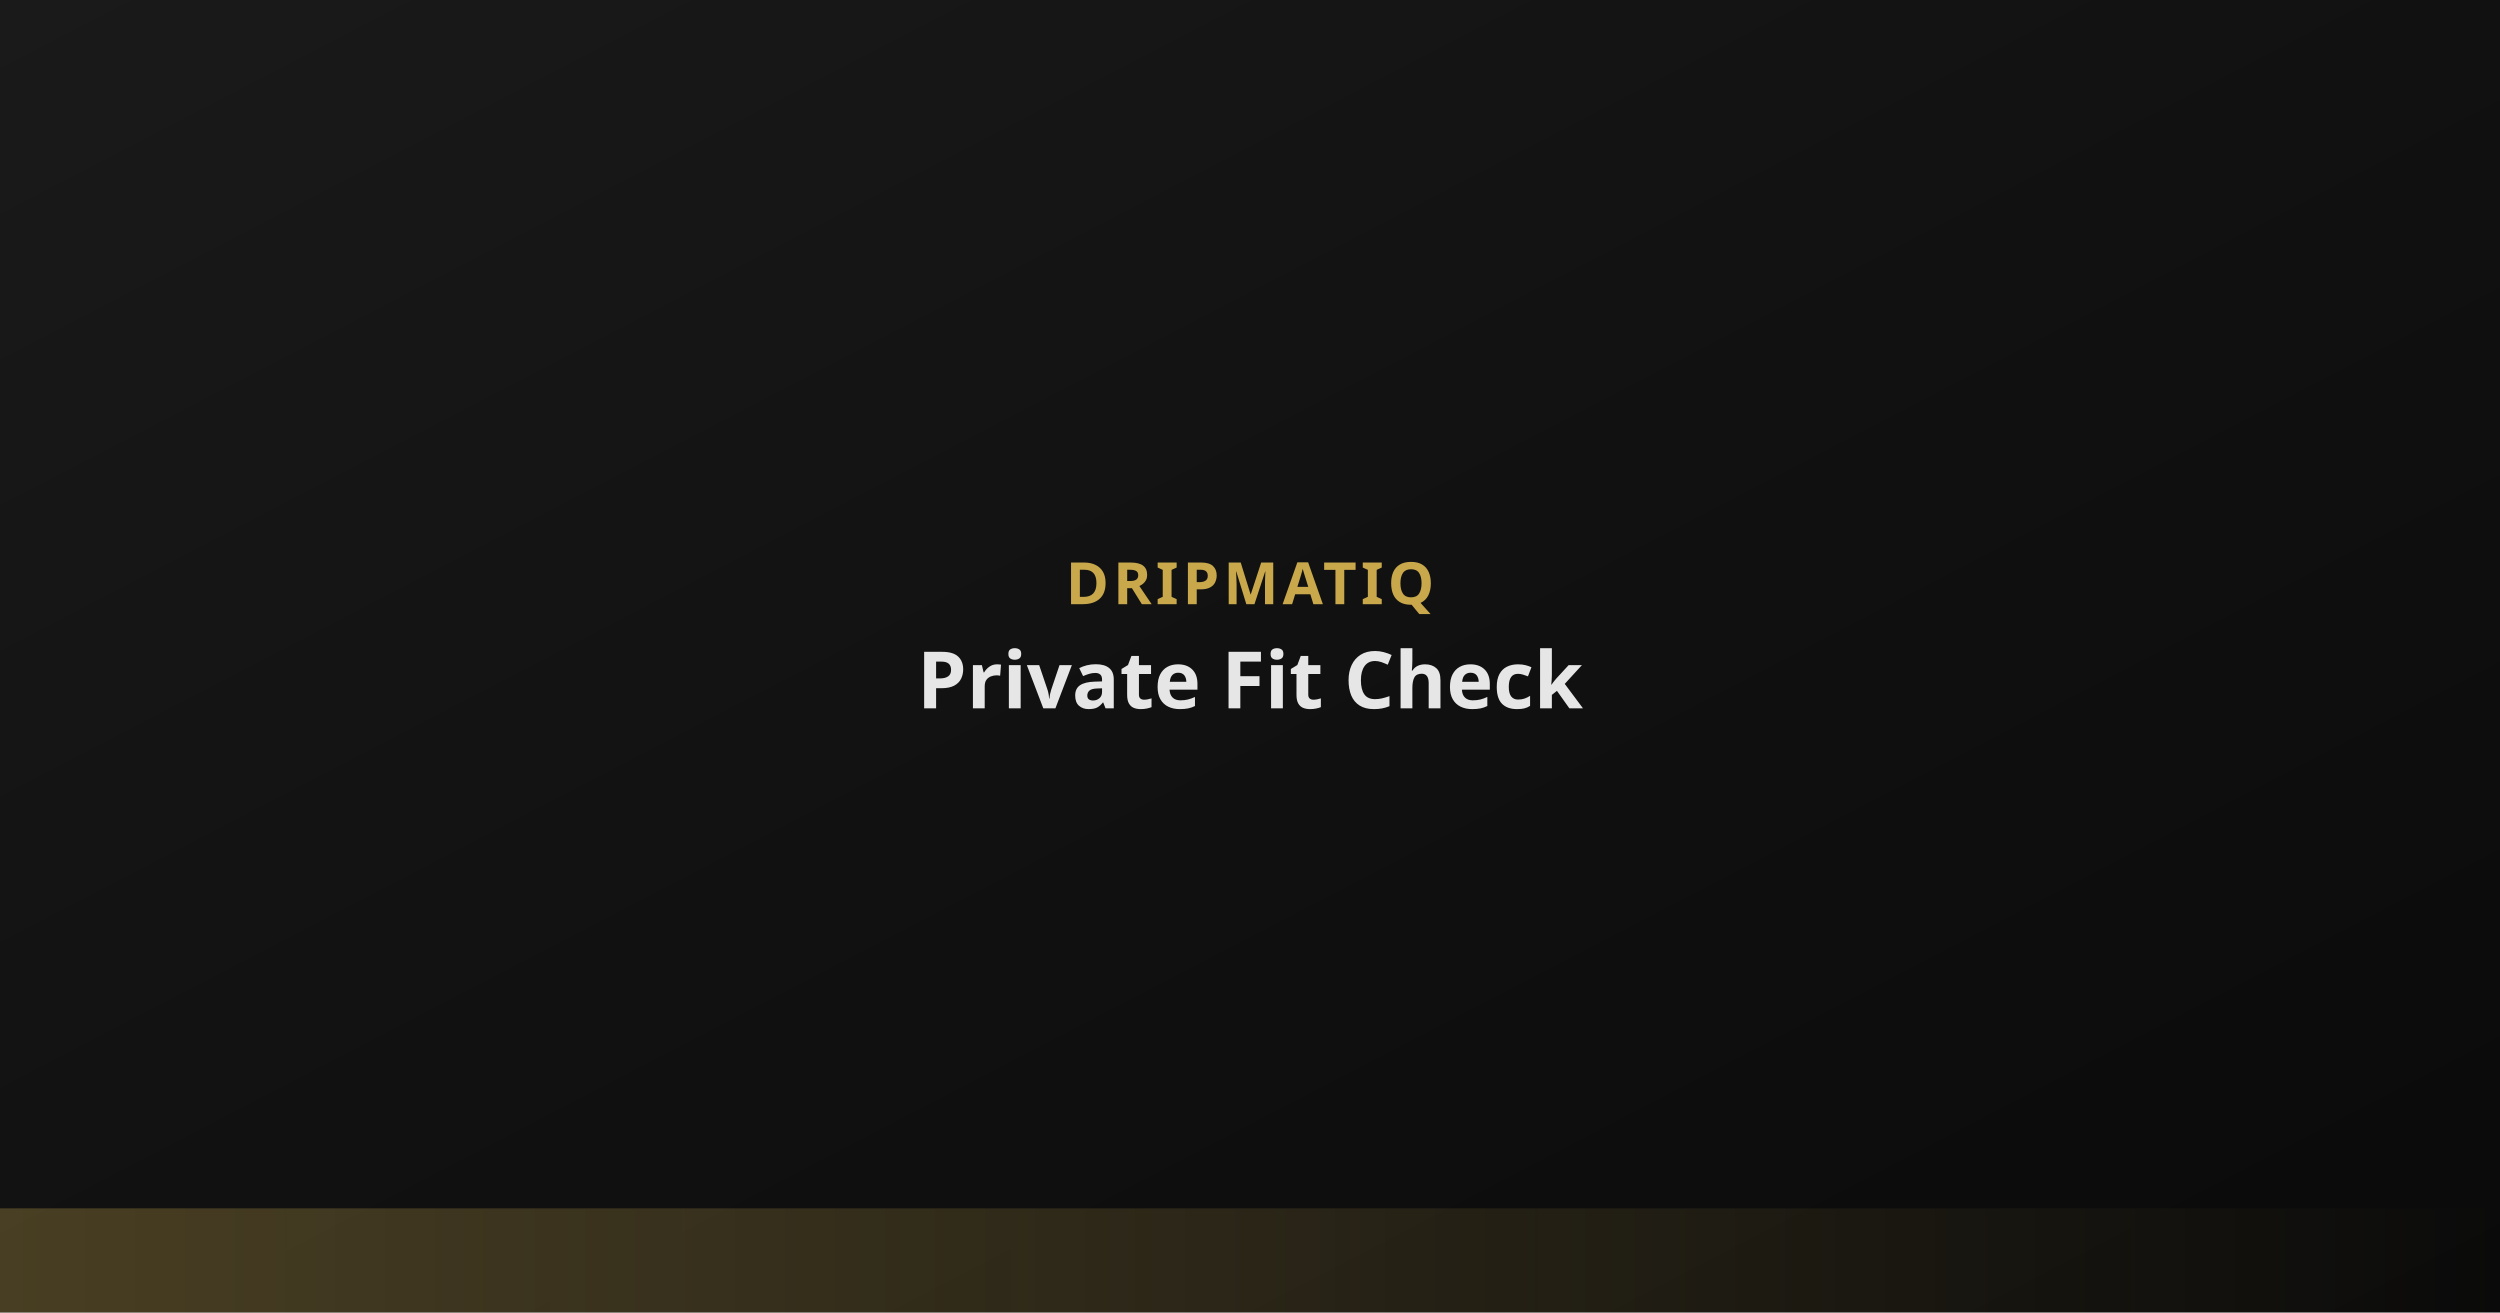
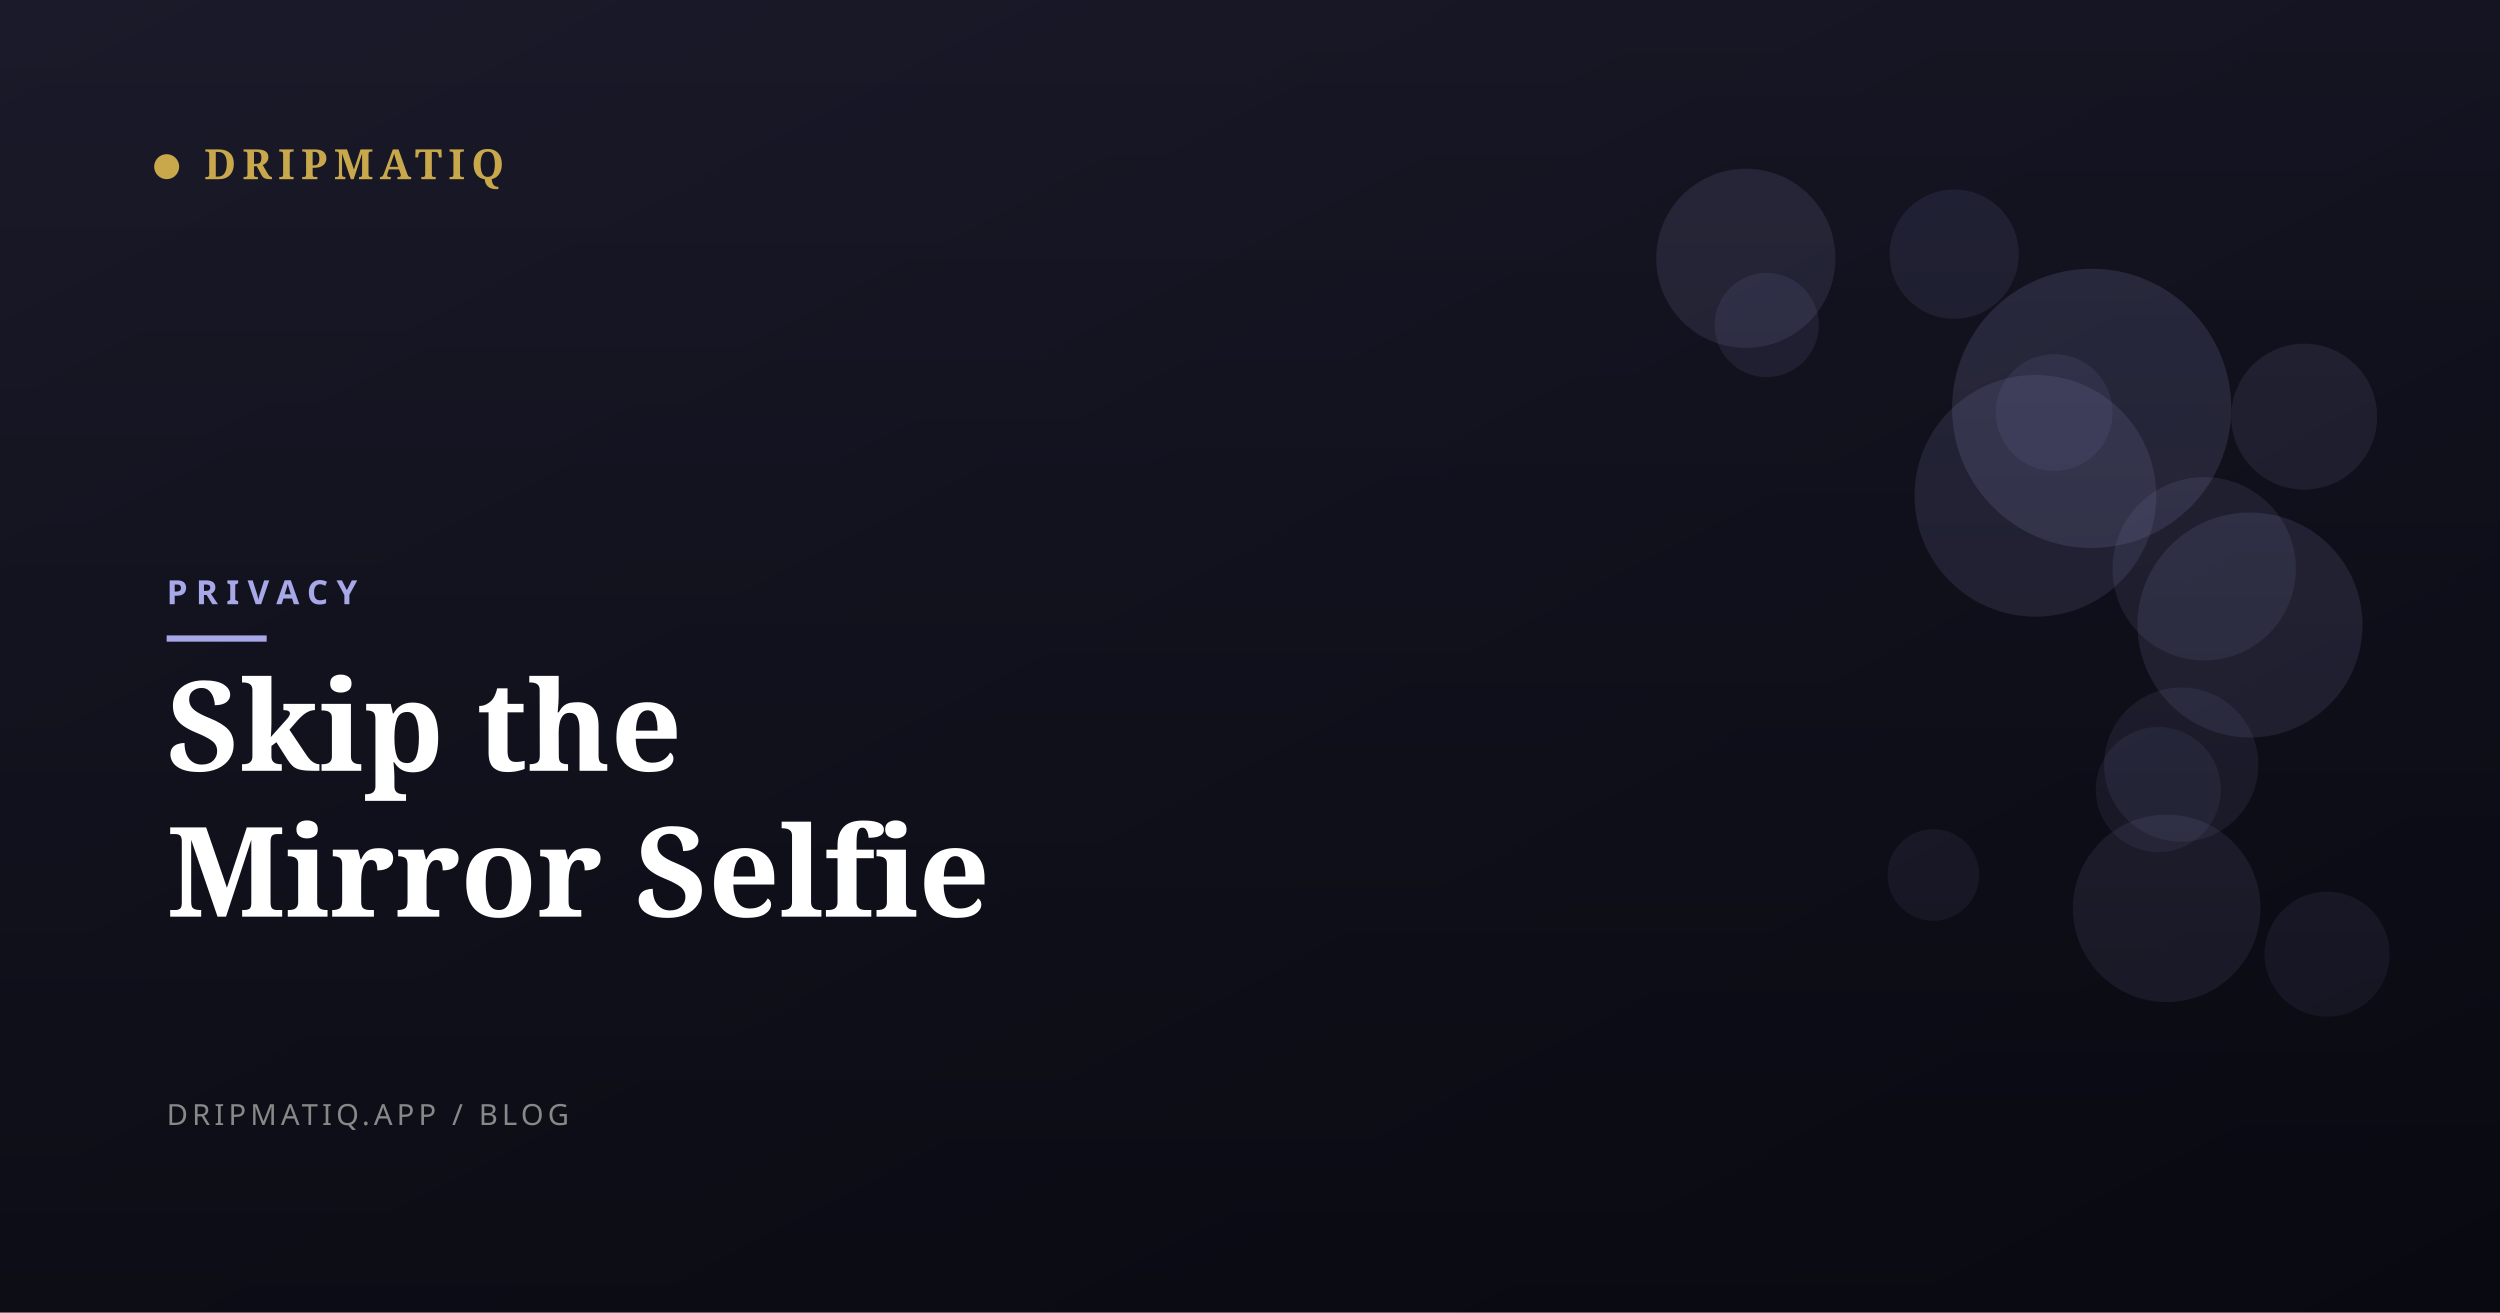
- <svg xmlns="http://www.w3.org/2000/svg" width="1200" height="630" viewBox="0 0 1200 630">
+ <svg xmlns="http://www.w3.org/2000/svg" width="1200" height="630" viewBox="0 0 1200 630" role="img" aria-label="PRIVACY: Skip the Mirror Selfie">
  <defs>
-     <linearGradient id="g" x1="0%" y1="0%" x2="100%" y2="100%">
-       <stop offset="0%" stop-color="#1a1a1a" />
-       <stop offset="50%" stop-color="#111111" />
-       <stop offset="100%" stop-color="#0a0a0a" />
+     <linearGradient id="bg" x1="0%" y1="0%" x2="100%" y2="100%">
+       <stop offset="0%" stop-color="#1a1a2a" />
+       <stop offset="100%" stop-color="#0e0e1a" />
    </linearGradient>
-     <linearGradient id="a" x1="0%" y1="0%" x2="100%" y2="0%">
-       <stop offset="0%" stop-color="#c9a84c" stop-opacity="0.3" />
-       <stop offset="100%" stop-color="#c9a84c" stop-opacity="0" />
+     <linearGradient id="vg" x1="0%" y1="100%" x2="0%" y2="0%">
+       <stop offset="0%" stop-color="#000" stop-opacity="0.35" />
+       <stop offset="100%" stop-color="#000" stop-opacity="0" />
    </linearGradient>
  </defs>
-   <rect width="1200" height="630" fill="url(#g)" />
-   <rect x="0" y="580" width="1200" height="50" fill="url(#a)" />
-   <text x="600" y="290" text-anchor="middle" fill="#c9a84c" font-family="system-ui,sans-serif" font-size="28" font-weight="700" letter-spacing="2">DRIPMATIQ</text>
-   <text x="600" y="340" text-anchor="middle" fill="#e6e6e6" font-family="system-ui,sans-serif" font-size="38" font-weight="600">Private Fit Check</text>
+   <rect width="1200" height="630" fill="url(#bg)" />
+   <circle cx="848" cy="156" r="25" fill="#a8a8e8" opacity="0.10" />
+   <circle cx="1004" cy="196" r="67" fill="#a8a8e8" opacity="0.16" />
+   <circle cx="977" cy="238" r="58" fill="#a8a8e8" opacity="0.14" />
+   <circle cx="928" cy="420" r="22" fill="#a8a8e8" opacity="0.09" />
+   <circle cx="1117" cy="458" r="30" fill="#a8a8e8" opacity="0.10" />
+   <circle cx="1040" cy="436" r="45" fill="#a8a8e8" opacity="0.12" />
+   <circle cx="1080" cy="300" r="54" fill="#a8a8e8" opacity="0.14" />
+   <circle cx="1047" cy="367" r="37" fill="#a8a8e8" opacity="0.11" />
+   <circle cx="838" cy="124" r="43" fill="#a8a8e8" opacity="0.12" />
+   <circle cx="1058" cy="273" r="44" fill="#a8a8e8" opacity="0.12" />
+   <circle cx="1036" cy="379" r="30" fill="#a8a8e8" opacity="0.10" />
+   <circle cx="1106" cy="200" r="35" fill="#a8a8e8" opacity="0.11" />
+   <circle cx="938" cy="122" r="31" fill="#a8a8e8" opacity="0.10" />
+   <circle cx="986" cy="198" r="28" fill="#a8a8e8" opacity="0.10" />
+   <rect width="1200" height="630" fill="url(#vg)" />
+   <g transform="translate(80,80)">
+     <circle cx="0" cy="0" r="6" fill="#c9a84c" />
+     <text x="18" y="6" fill="#c9a84c" font-family="Georgia,serif" font-size="20" font-weight="600" letter-spacing="3">DRIPMATIQ</text>
+   </g>
+   <text x="80" y="290" fill="#a8a8e8" font-family="system-ui,sans-serif" font-size="16" font-weight="700" letter-spacing="4">PRIVACY</text>
+   <rect x="80" y="305" width="48" height="3" fill="#a8a8e8" />
+   <text x="80" y="370" fill="#ffffff" font-family="Georgia,serif" font-size="60" font-weight="700">Skip the</text>
+   <text x="80" y="440" fill="#ffffff" font-family="Georgia,serif" font-size="60" font-weight="700">Mirror Selfie</text>
+   <text x="80" y="540" fill="#888" font-family="system-ui,sans-serif" font-size="14" letter-spacing="2">DRIPMATIQ.APP / BLOG</text>
</svg>
